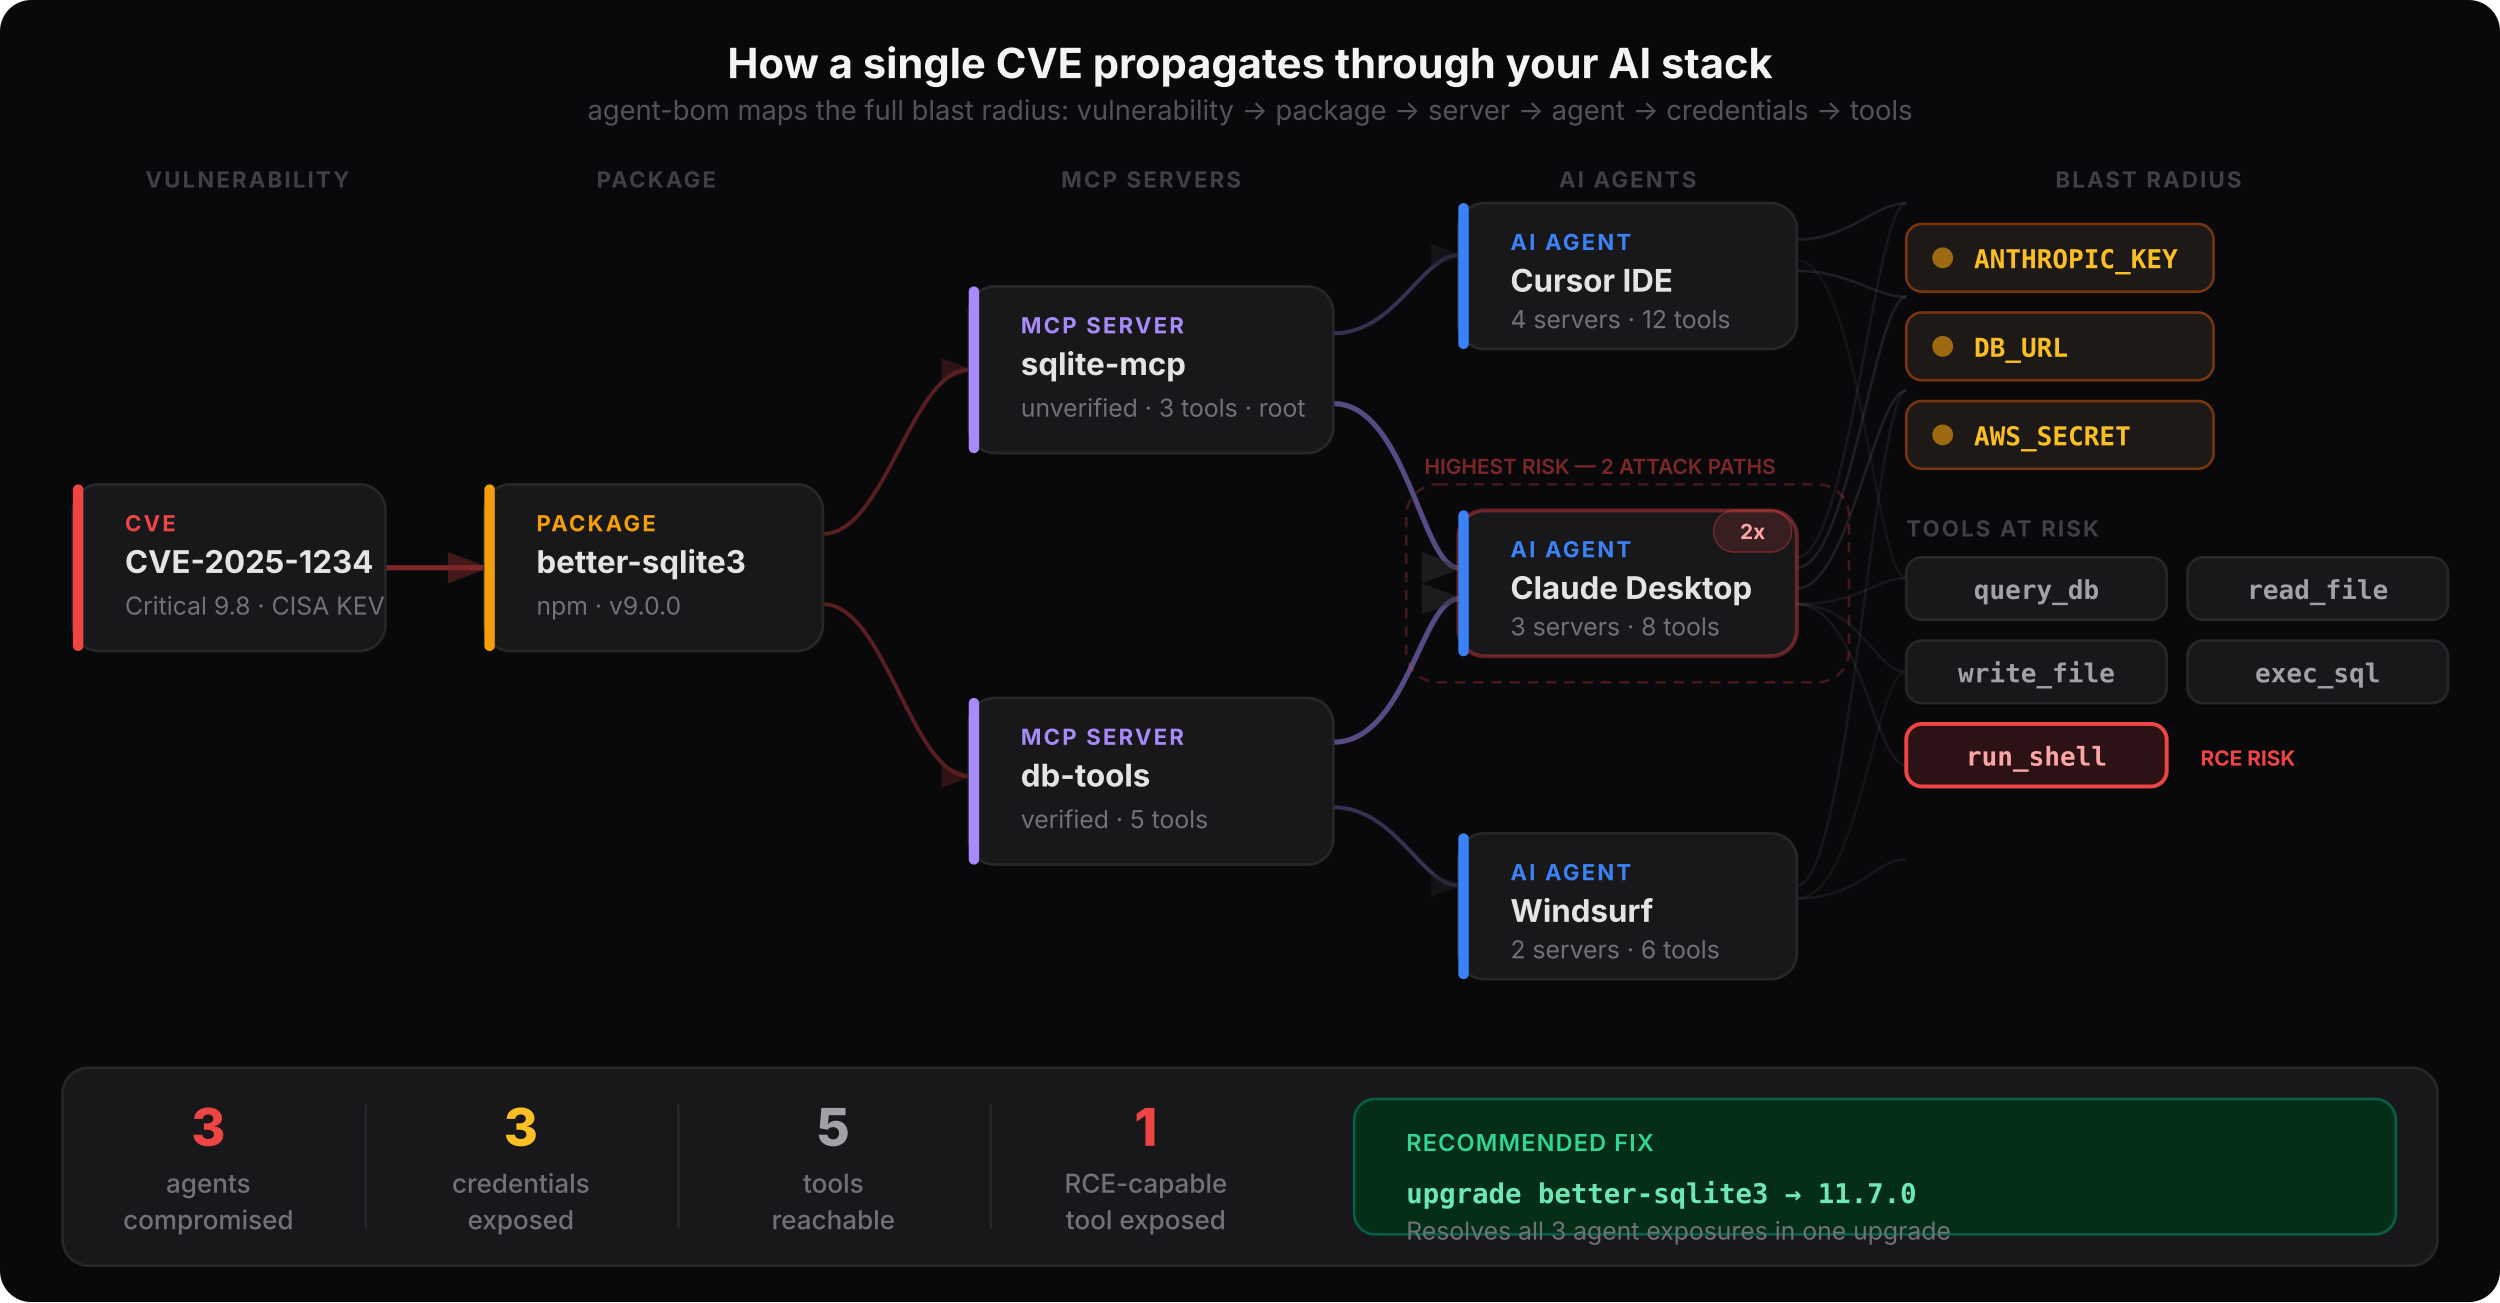
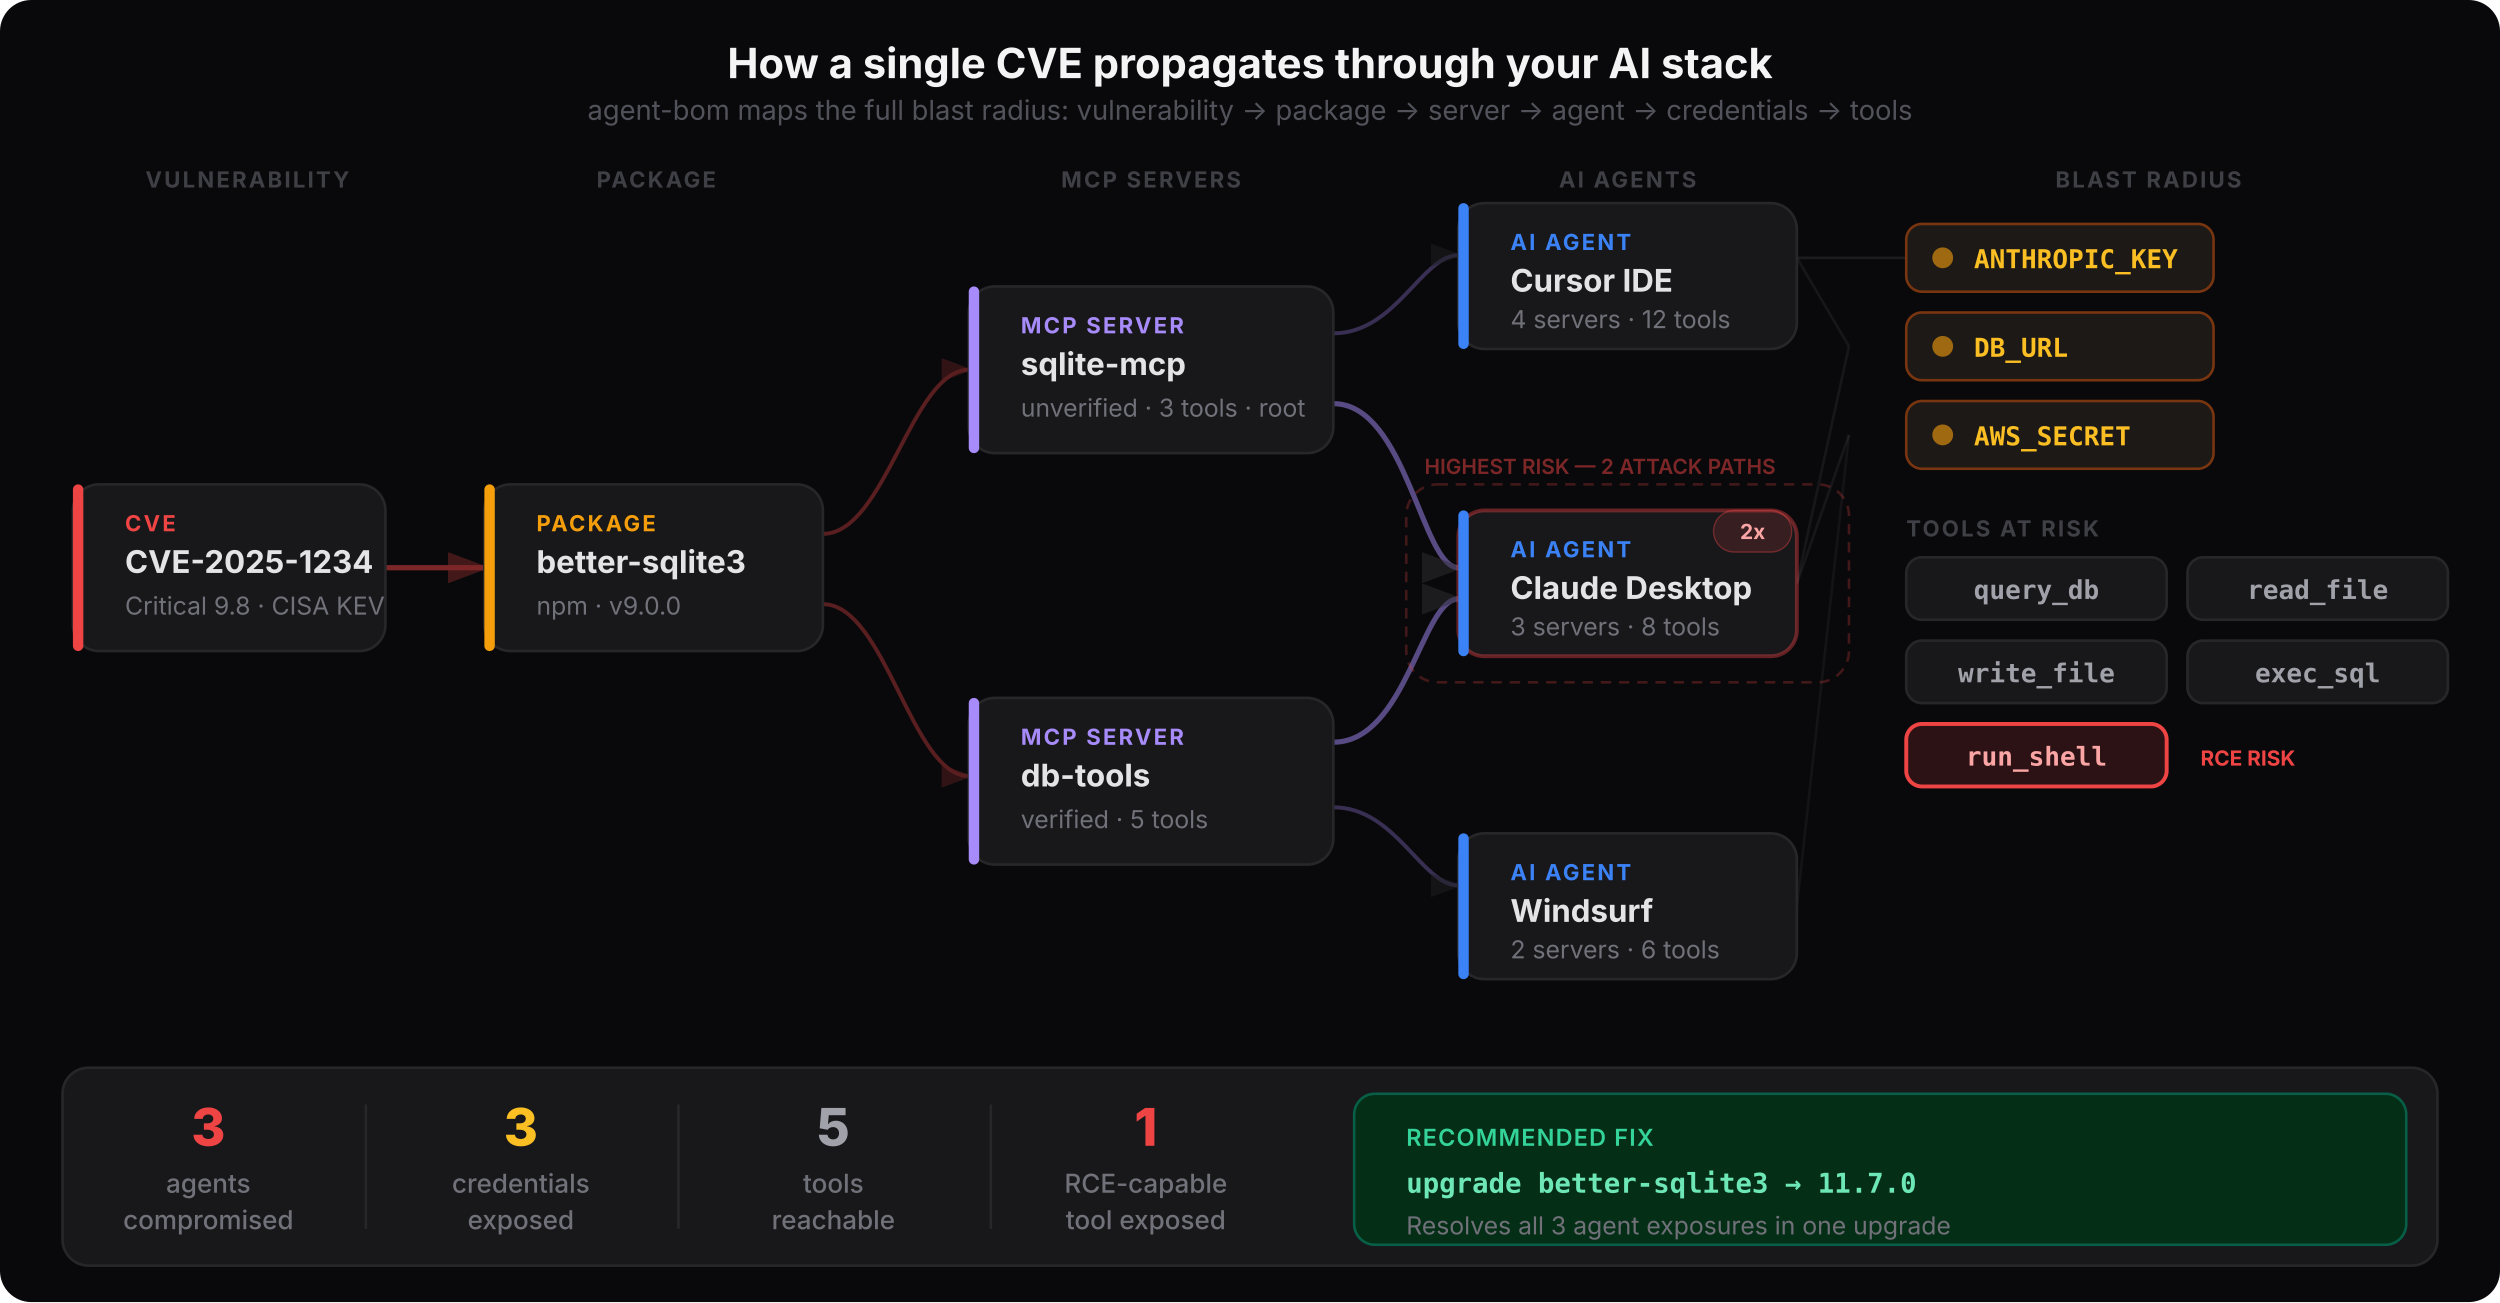
<svg xmlns="http://www.w3.org/2000/svg" viewBox="0 0 960 500" fill="none">
  <style>
    text { font-family: system-ui, -apple-system, 'Segoe UI', sans-serif; }
    .title { font-size: 16px; font-weight: 700; fill: #f4f4f5; }
    .subtitle { font-size: 10.5px; font-weight: 400; fill: #52525b; }
    .node-type { font-size: 8.5px; font-weight: 700; letter-spacing: 0.1em; }
    .node-label { font-size: 12px; font-weight: 700; fill: #e4e4e7; }
    .node-detail { font-size: 9.5px; font-weight: 400; fill: #71717a; }
    .cred-label { font-size: 10px; font-weight: 600; font-family: ui-monospace, monospace; }
    .tool-label { font-size: 10px; font-weight: 600; font-family: ui-monospace, monospace; }
    .impact-num { font-size: 20px; font-weight: 800; }
    .impact-label { font-size: 10px; font-weight: 500; fill: #71717a; }
    .fix-label { font-size: 10.5px; font-weight: 700; font-family: ui-monospace, monospace; }
    .section-label { font-size: 8.5px; font-weight: 700; letter-spacing: 0.1em; fill: #3f3f46; }
  </style>
  <defs>
    <marker id="arrow-red" viewBox="0 0 8 6" refX="7" refY="3" markerWidth="8" markerHeight="6" orient="auto">
      <path d="M0 0 L8 3 L0 6Z" fill="#ef4444" opacity="0.5" />
    </marker>
    <marker id="arrow-amber" viewBox="0 0 8 6" refX="7" refY="3" markerWidth="8" markerHeight="6" orient="auto">
      <path d="M0 0 L8 3 L0 6Z" fill="#f59e0b" opacity="0.4" />
    </marker>
    <marker id="arrow-muted" viewBox="0 0 8 6" refX="7" refY="3" markerWidth="8" markerHeight="6" orient="auto">
      <path d="M0 0 L8 3 L0 6Z" fill="#52525b" opacity="0.5" />
    </marker>
  </defs>
  <rect width="960" height="500" rx="12" fill="#09090b" />
  <text x="480" y="30" text-anchor="middle" class="title">How a single CVE propagates through your AI stack</text>
  <text x="480" y="46" text-anchor="middle" class="subtitle">agent-bom maps the full blast radius: vulnerability → package → server → agent → credentials → tools</text>
  <line x1="148" y1="218" x2="186" y2="218" stroke="#ef4444" stroke-width="2" opacity="0.5" marker-end="url(#arrow-red)" />
  <path d="M316 205 C340 205, 350 142, 372 142" stroke="#ef4444" stroke-width="1.5" opacity="0.35" fill="none" marker-end="url(#arrow-red)" />
  <path d="M316 232 C340 232, 350 298, 372 298" stroke="#ef4444" stroke-width="1.5" opacity="0.35" fill="none" marker-end="url(#arrow-red)" />
  <path d="M512 128 C536 128, 546 98, 560 98" stroke="#a78bfa" stroke-width="1.5" opacity="0.3" fill="none" marker-end="url(#arrow-muted)" />
  <path d="M512 155 C540 155, 546 218, 560 218" stroke="#a78bfa" stroke-width="2" opacity="0.5" fill="none" marker-end="url(#arrow-muted)" />
  <path d="M512 285 C540 285, 546 230, 560 230" stroke="#a78bfa" stroke-width="2" opacity="0.5" fill="none" marker-end="url(#arrow-muted)" />
  <path d="M512 310 C536 310, 546 340, 560 340" stroke="#a78bfa" stroke-width="1.5" opacity="0.3" fill="none" marker-end="url(#arrow-muted)" />
-   <path d="M690 92 C710 92, 720 78, 732 78" stroke="#52525b" stroke-width="1" opacity="0.3" fill="none" />
-   <path d="M690 104 C710 104, 720 114, 732 114" stroke="#52525b" stroke-width="1" opacity="0.3" fill="none" />
-   <path d="M690 214 C710 214, 720 78, 732 78" stroke="#52525b" stroke-width="1" opacity="0.2" fill="none" />
-   <path d="M690 218 C710 218, 720 114, 732 114" stroke="#52525b" stroke-width="1" opacity="0.3" fill="none" />
-   <path d="M690 226 C710 226, 720 150, 732 150" stroke="#52525b" stroke-width="1" opacity="0.3" fill="none" />
-   <path d="M690 340 C710 340, 720 150, 732 150" stroke="#52525b" stroke-width="1" opacity="0.2" fill="none" />
-   <path d="M690 100 C714 100, 720 222, 732 222" stroke="#52525b" stroke-width="1" opacity="0.15" fill="none" />
-   <path d="M690 232 C714 232, 720 222, 732 222" stroke="#52525b" stroke-width="1" opacity="0.2" fill="none" />
-   <path d="M690 232 C714 232, 720 258, 732 258" stroke="#52525b" stroke-width="1" opacity="0.2" fill="none" />
-   <path d="M690 232 C714 232, 720 294, 732 294" stroke="#52525b" stroke-width="1" opacity="0.2" fill="none" />
-   <path d="M690 345 C714 345, 720 258, 732 258" stroke="#52525b" stroke-width="1" opacity="0.15" fill="none" />
-   <path d="M690 345 C714 345, 720 330, 732 330" stroke="#52525b" stroke-width="1" opacity="0.2" fill="none" />
+   <line x1="690" y1="99" x2="732" y2="99" stroke="#52525b" stroke-width="1" opacity="0.25" />
+   <line x1="690" y1="99" x2="710" y2="133" stroke="#52525b" stroke-width="1" opacity="0.2" />
+   <line x1="690" y1="224" x2="710" y2="133" stroke="#52525b" stroke-width="1" opacity="0.2" />
+   <line x1="690" y1="224" x2="710" y2="167" stroke="#52525b" stroke-width="1" opacity="0.2" />
+   <line x1="690" y1="348" x2="710" y2="167" stroke="#52525b" stroke-width="1" opacity="0.15" />
  <text x="95" y="72" text-anchor="middle" class="section-label">VULNERABILITY</text>
  <text x="252" y="72" text-anchor="middle" class="section-label">PACKAGE</text>
  <text x="442" y="72" text-anchor="middle" class="section-label">MCP SERVERS</text>
  <text x="625" y="72" text-anchor="middle" class="section-label">AI AGENTS</text>
  <text x="825" y="72" text-anchor="middle" class="section-label">BLAST RADIUS</text>
  <rect x="28" y="186" width="120" height="64" rx="10" fill="#18181b" stroke="#27272a" stroke-width="1" />
  <rect x="28" y="186" width="4" height="64" rx="2" fill="#ef4444" />
  <text x="48" y="204" class="node-type" fill="#ef4444">CVE</text>
  <text x="48" y="220" class="node-label" fill="#fca5a5">CVE-2025-1234</text>
  <text x="48" y="236" class="node-detail">Critical 9.8 · CISA KEV</text>
  <rect x="186" y="186" width="130" height="64" rx="10" fill="#18181b" stroke="#27272a" stroke-width="1" />
  <rect x="186" y="186" width="4" height="64" rx="2" fill="#f59e0b" />
  <text x="206" y="204" class="node-type" fill="#f59e0b">PACKAGE</text>
  <text x="206" y="220" class="node-label">better-sqlite3</text>
  <text x="206" y="236" class="node-detail">npm · v9.0.0</text>
  <rect x="372" y="110" width="140" height="64" rx="10" fill="#18181b" stroke="#27272a" stroke-width="1" />
  <rect x="372" y="110" width="4" height="64" rx="2" fill="#a78bfa" />
  <text x="392" y="128" class="node-type" fill="#a78bfa">MCP SERVER</text>
  <text x="392" y="144" class="node-label">sqlite-mcp</text>
  <text x="392" y="160" class="node-detail">unverified · 3 tools · root</text>
  <rect x="372" y="268" width="140" height="64" rx="10" fill="#18181b" stroke="#27272a" stroke-width="1" />
  <rect x="372" y="268" width="4" height="64" rx="2" fill="#a78bfa" />
  <text x="392" y="286" class="node-type" fill="#a78bfa">MCP SERVER</text>
  <text x="392" y="302" class="node-label">db-tools</text>
  <text x="392" y="318" class="node-detail">verified · 5 tools</text>
  <rect x="560" y="78" width="130" height="56" rx="10" fill="#18181b" stroke="#27272a" stroke-width="1" />
  <rect x="560" y="78" width="4" height="56" rx="2" fill="#3b82f6" />
  <text x="580" y="96" class="node-type" fill="#3b82f6">AI AGENT</text>
  <text x="580" y="112" class="node-label">Cursor IDE</text>
  <text x="580" y="126" class="node-detail">4 servers · 12 tools</text>
  <rect x="560" y="196" width="130" height="56" rx="10" fill="#18181b" stroke="#ef4444" stroke-width="1.5" stroke-opacity="0.4" />
  <rect x="560" y="196" width="4" height="56" rx="2" fill="#3b82f6" />
  <text x="580" y="214" class="node-type" fill="#3b82f6">AI AGENT</text>
  <text x="580" y="230" class="node-label">Claude Desktop</text>
  <text x="580" y="244" class="node-detail">3 servers · 8 tools</text>
  <rect x="658" y="196" width="30" height="16" rx="8" fill="#ef4444" fill-opacity="0.15" stroke="#ef4444" stroke-width="0.5" stroke-opacity="0.4" />
  <text x="673" y="207" text-anchor="middle" font-size="8" font-weight="700" fill="#fca5a5" font-family="system-ui, sans-serif">2x</text>
  <rect x="560" y="320" width="130" height="56" rx="10" fill="#18181b" stroke="#27272a" stroke-width="1" />
  <rect x="560" y="320" width="4" height="56" rx="2" fill="#3b82f6" />
  <text x="580" y="338" class="node-type" fill="#3b82f6">AI AGENT</text>
  <text x="580" y="354" class="node-label">Windsurf</text>
  <text x="580" y="368" class="node-detail">2 servers · 6 tools</text>
  <rect x="732" y="86" width="118" height="26" rx="6" fill="#1c1917" stroke="#78350f" stroke-width="1" />
  <circle cx="746" cy="99" r="4" fill="#f59e0b" opacity="0.6" />
  <text x="758" y="103" class="cred-label" fill="#fbbf24">ANTHROPIC_KEY</text>
  <rect x="732" y="120" width="118" height="26" rx="6" fill="#1c1917" stroke="#78350f" stroke-width="1" />
  <circle cx="746" cy="133" r="4" fill="#f59e0b" opacity="0.6" />
  <text x="758" y="137" class="cred-label" fill="#fbbf24">DB_URL</text>
  <rect x="732" y="154" width="118" height="26" rx="6" fill="#1c1917" stroke="#78350f" stroke-width="1" />
  <circle cx="746" cy="167" r="4" fill="#f59e0b" opacity="0.6" />
  <text x="758" y="171" class="cred-label" fill="#fbbf24">AWS_SECRET</text>
  <text x="732" y="206" class="section-label">TOOLS AT RISK</text>
  <rect x="732" y="214" width="100" height="24" rx="6" fill="#18181b" stroke="#27272a" stroke-width="1" />
  <text x="782" y="230" text-anchor="middle" class="tool-label" fill="#a1a1aa">query_db</text>
  <rect x="840" y="214" width="100" height="24" rx="6" fill="#18181b" stroke="#27272a" stroke-width="1" />
  <text x="890" y="230" text-anchor="middle" class="tool-label" fill="#a1a1aa">read_file</text>
  <rect x="732" y="246" width="100" height="24" rx="6" fill="#18181b" stroke="#27272a" stroke-width="1" />
  <text x="782" y="262" text-anchor="middle" class="tool-label" fill="#a1a1aa">write_file</text>
  <rect x="840" y="246" width="100" height="24" rx="6" fill="#18181b" stroke="#27272a" stroke-width="1" />
  <text x="890" y="262" text-anchor="middle" class="tool-label" fill="#a1a1aa">exec_sql</text>
  <rect x="732" y="278" width="100" height="24" rx="6" fill="#2d1215" stroke="#ef4444" stroke-width="1.5" />
  <text x="782" y="294" text-anchor="middle" class="tool-label" fill="#fca5a5">run_shell</text>
  <text x="845" y="294" font-size="8" font-weight="700" fill="#ef4444" font-family="system-ui, sans-serif">RCE RISK</text>
  <rect x="540" y="186" width="170" height="76" rx="12" stroke="#ef4444" stroke-width="1" stroke-dasharray="4 3" stroke-opacity="0.25" fill="none" />
  <text x="547" y="182" font-size="8" font-weight="600" fill="#ef4444" opacity="0.5" font-family="system-ui, sans-serif">HIGHEST RISK — 2 ATTACK PATHS</text>
  <rect x="24" y="410" width="912" height="76" rx="10" fill="#18181b" stroke="#27272a" stroke-width="1" />
  <text x="80" y="440" text-anchor="middle" class="impact-num" fill="#ef4444">3</text>
  <text x="80" y="458" text-anchor="middle" class="impact-label">agents</text>
  <text x="80" y="472" text-anchor="middle" class="impact-label">compromised</text>
  <rect x="140" y="424" width="1" height="48" rx="0.5" fill="#27272a" />
  <text x="200" y="440" text-anchor="middle" class="impact-num" fill="#fbbf24">3</text>
  <text x="200" y="458" text-anchor="middle" class="impact-label">credentials</text>
  <text x="200" y="472" text-anchor="middle" class="impact-label">exposed</text>
  <rect x="260" y="424" width="1" height="48" rx="0.5" fill="#27272a" />
  <text x="320" y="440" text-anchor="middle" class="impact-num" fill="#a1a1aa">5</text>
  <text x="320" y="458" text-anchor="middle" class="impact-label">tools</text>
  <text x="320" y="472" text-anchor="middle" class="impact-label">reachable</text>
  <rect x="380" y="424" width="1" height="48" rx="0.5" fill="#27272a" />
  <text x="440" y="440" text-anchor="middle" class="impact-num" fill="#ef4444">1</text>
  <text x="440" y="458" text-anchor="middle" class="impact-label">RCE-capable</text>
  <text x="440" y="472" text-anchor="middle" class="impact-label">tool exposed</text>
-   <rect x="520" y="422" width="400" height="52" rx="8" fill="#052e16" stroke="#065f46" stroke-width="1" />
-   <text x="540" y="442" font-size="9" font-weight="600" fill="#34d399" letter-spacing="0.05em" font-family="system-ui, sans-serif">RECOMMENDED FIX</text>
-   <text x="540" y="462" class="fix-label" fill="#6ee7b7">upgrade better-sqlite3 → 11.7.0</text>
-   <text x="540" y="476" class="node-detail" fill="#34d399">Resolves all 3 agent exposures in one upgrade</text>
+   <rect x="520" y="420" width="404" height="58" rx="8" fill="#052e16" stroke="#065f46" stroke-width="1" />
+   <text x="540" y="440" font-size="9" font-weight="600" fill="#34d399" letter-spacing="0.05em" font-family="system-ui, sans-serif">RECOMMENDED FIX</text>
+   <text x="540" y="458" class="fix-label" fill="#6ee7b7">upgrade better-sqlite3 → 11.7.0</text>
+   <text x="540" y="474" class="node-detail" fill="#34d399">Resolves all 3 agent exposures in one upgrade</text>
</svg>
